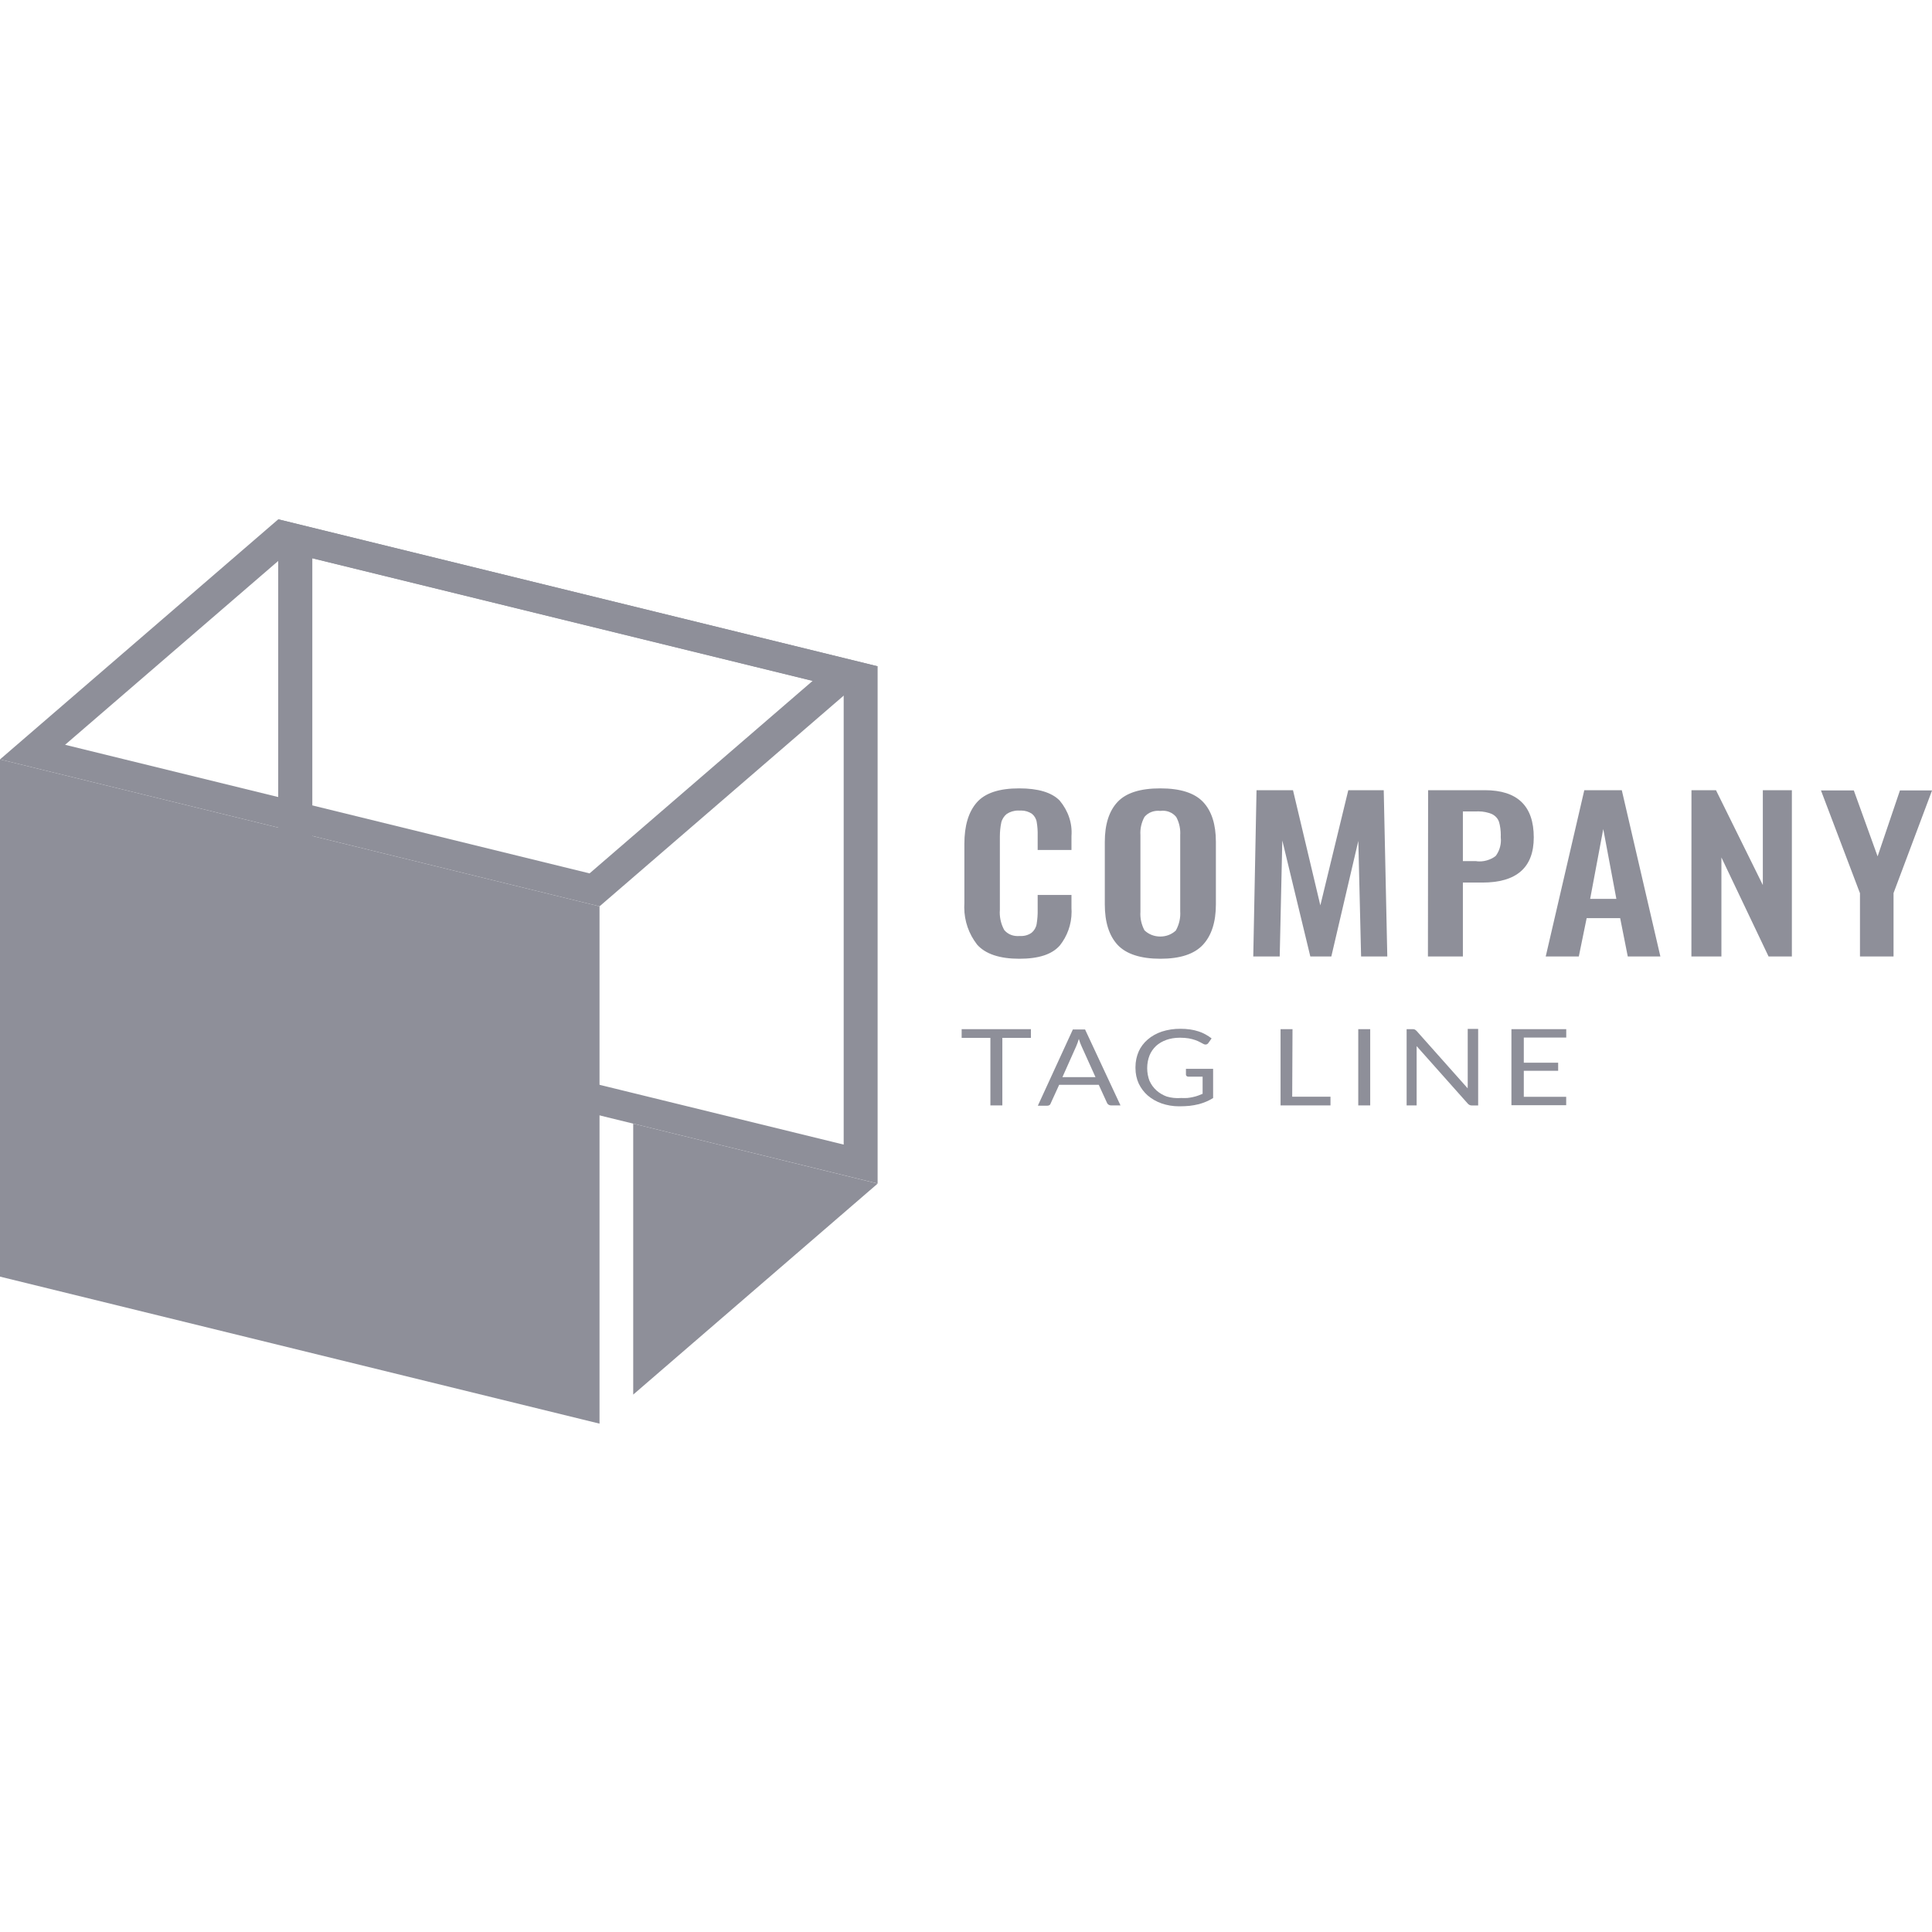
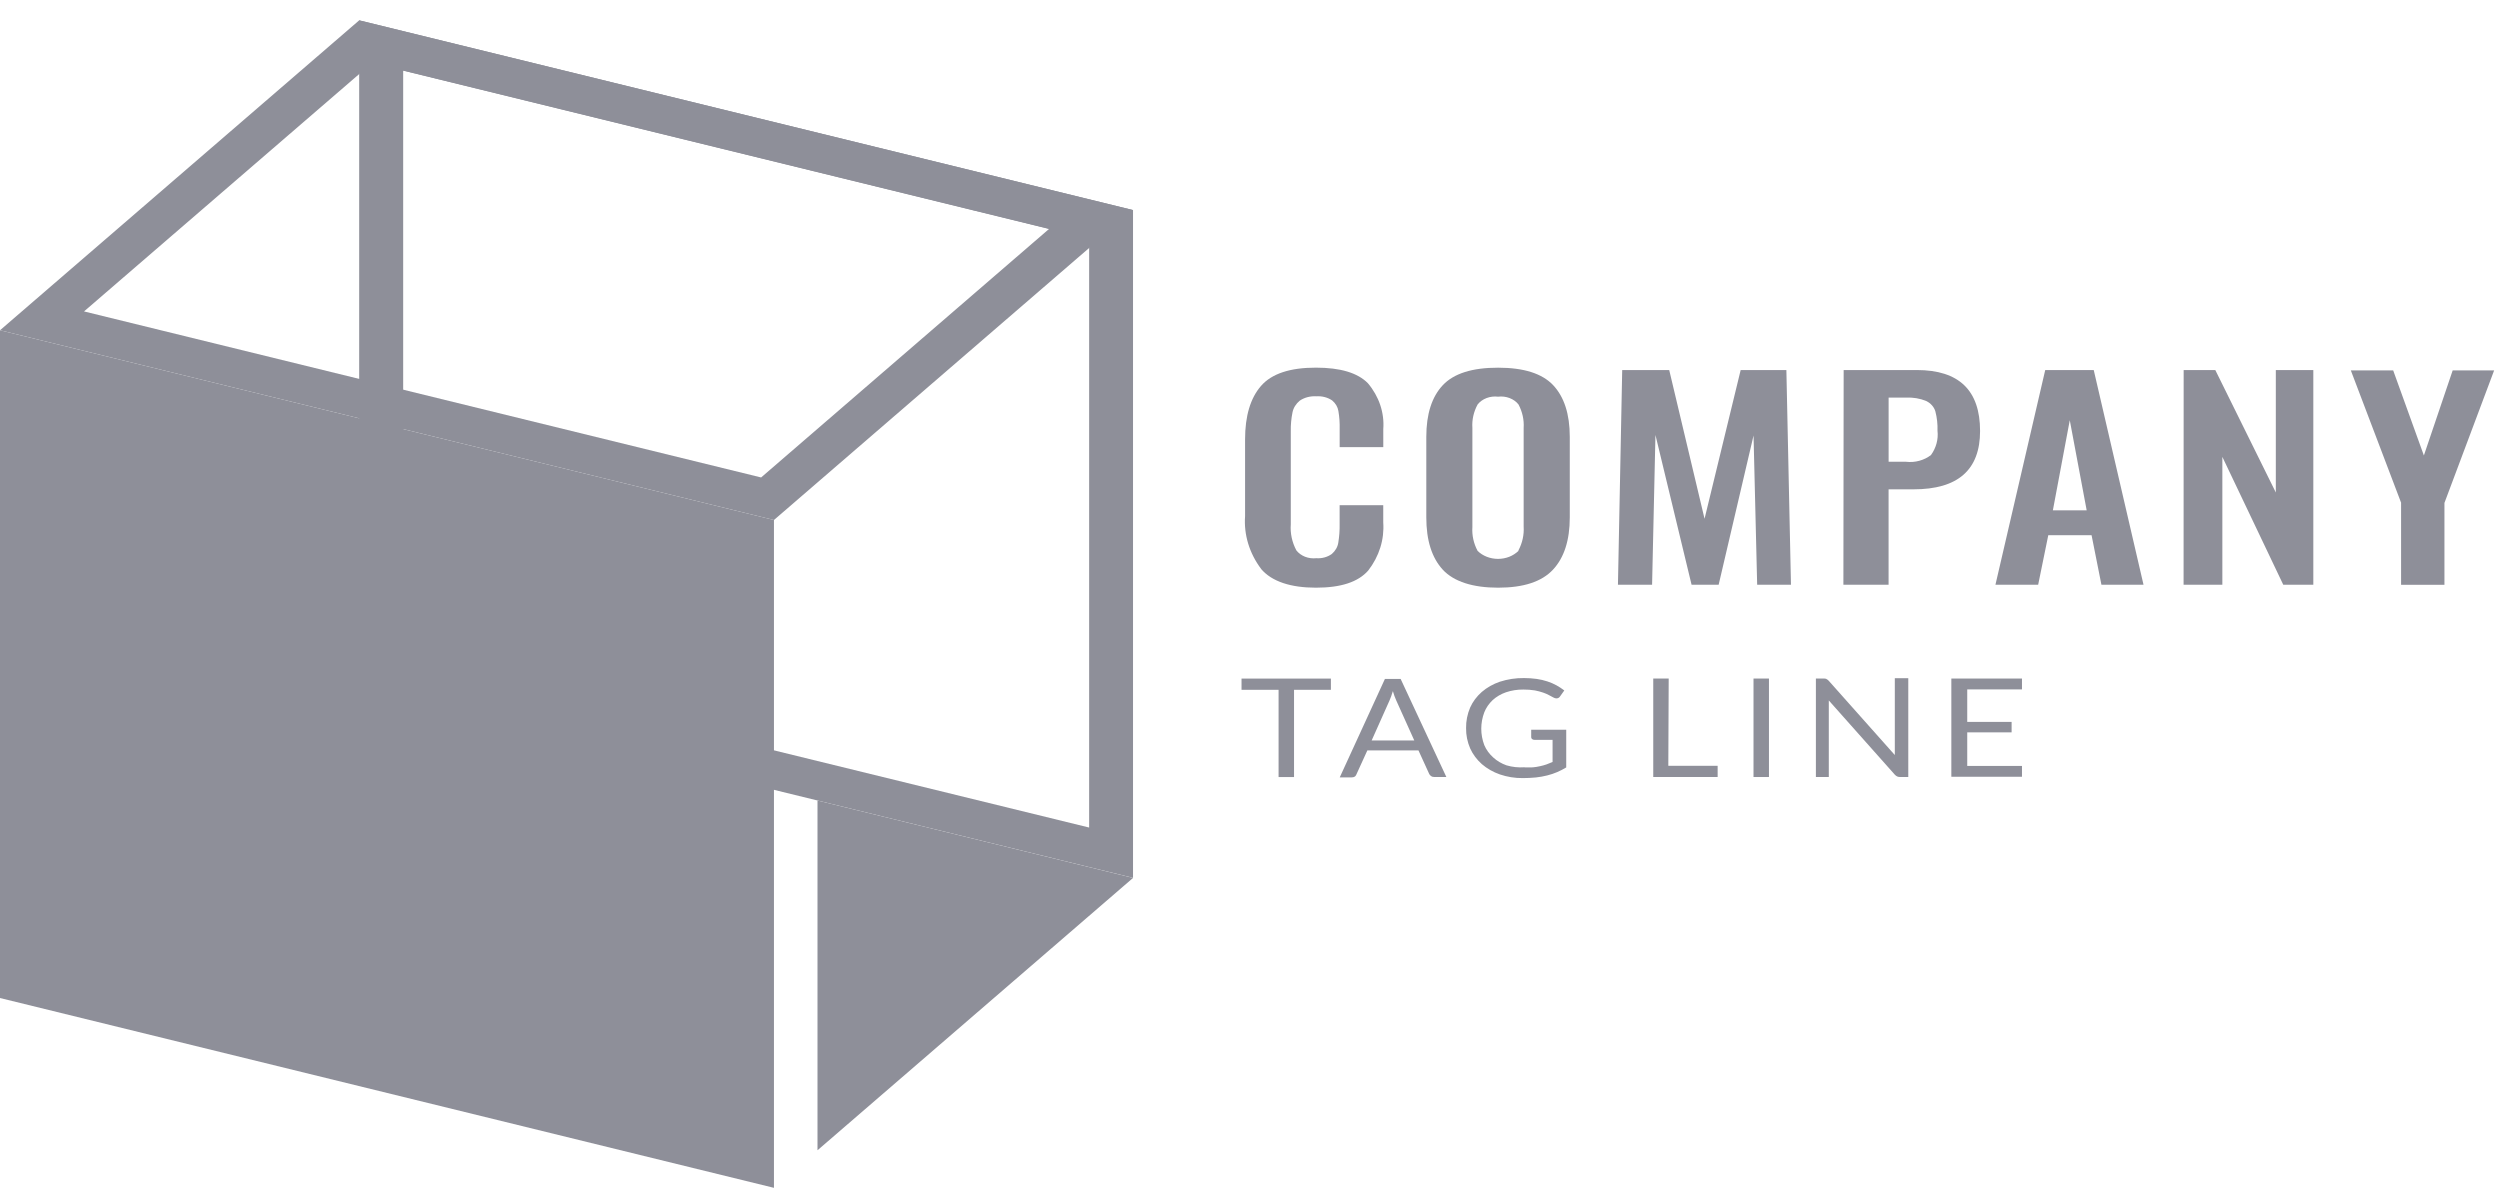
- <svg xmlns="http://www.w3.org/2000/svg" version="1.1" width="32" height="32" viewBox="0 0 32 32">
-   <path fill="#8e8f99" d="M16.18 15.64c-0.13-0.168-0.209-0.381-0.209-0.613 0-0.023 0.001-0.045 0.002-0.068l-0 0.003v-0.983c0-0.301 0.068-0.53 0.205-0.687s0.372-0.235 0.705-0.234c0.313 0 0.535 0.067 0.667 0.2 0.143 0.17 0.213 0.378 0.197 0.588v0.232h-0.56v-0.234c0.002-0.077-0.003-0.153-0.016-0.229-0.009-0.055-0.038-0.103-0.079-0.136l-0-0c-0.050-0.034-0.112-0.054-0.179-0.054-0.009 0-0.017 0-0.025 0.001l0.001-0c-0.007-0.001-0.016-0.001-0.025-0.001-0.070 0-0.136 0.021-0.19 0.057l0.001-0.001c-0.046 0.037-0.079 0.089-0.092 0.148l-0 0.002c-0.014 0.067-0.022 0.145-0.022 0.224 0 0.007 0 0.014 0 0.020v-0.001 1.193c-0.001 0.013-0.002 0.029-0.002 0.045 0 0.106 0.027 0.206 0.075 0.293l-0.002-0.003c0.029 0.036 0.067 0.064 0.11 0.081l0.002 0.001c0.045 0.017 0.095 0.024 0.145 0.019 0.072 0.005 0.143-0.014 0.198-0.054 0.043-0.036 0.073-0.086 0.083-0.144l0-0.001c0.013-0.079 0.019-0.159 0.017-0.239v-0.242h0.56v0.221c0.001 0.017 0.002 0.037 0.002 0.057 0 0.213-0.074 0.408-0.197 0.562l0.001-0.002c-0.128 0.146-0.347 0.219-0.67 0.219s-0.565-0.078-0.704-0.24zM18.511 15.65c-0.141-0.153-0.212-0.376-0.212-0.671v-1.034c0-0.292 0.071-0.513 0.212-0.663s0.378-0.225 0.709-0.224c0.329 0 0.564 0.075 0.706 0.224 0.142 0.15 0.213 0.371 0.213 0.663v1.034c0 0.292-0.072 0.516-0.215 0.67s-0.378 0.231-0.704 0.231-0.567-0.078-0.709-0.23zM19.481 15.402c0.051-0.096 0.074-0.201 0.067-0.306v-1.266c0.001-0.010 0.001-0.022 0.001-0.033 0-0.097-0.025-0.189-0.069-0.269l0.001 0.003c-0.030-0.037-0.068-0.065-0.112-0.082l-0.002-0.001c-0.032-0.013-0.070-0.020-0.11-0.020-0.013 0-0.027 0.001-0.040 0.003l0.002-0c-0.011-0.001-0.024-0.002-0.037-0.002-0.040 0-0.078 0.007-0.113 0.021l0.002-0.001c-0.046 0.017-0.085 0.046-0.115 0.082l-0 0c-0.051 0.094-0.074 0.197-0.067 0.3v1.272c-0.007 0.105 0.016 0.21 0.067 0.306 0.033 0.032 0.073 0.058 0.118 0.076 0.043 0.017 0.092 0.027 0.144 0.027s0.101-0.010 0.146-0.028l-0.003 0.001c0.045-0.018 0.085-0.044 0.118-0.076v-0.006zM20.813 13.088h0.603l0.453 1.908 0.463-1.908h0.587l0.059 2.754h-0.434l-0.046-1.914-0.447 1.914h-0.348l-0.464-1.921-0.043 1.921h-0.438l0.054-2.754zM23.654 13.088h0.939c0.541 0 0.811 0.261 0.811 0.782 0 0.499-0.285 0.749-0.854 0.748h-0.32v1.224h-0.579l0.003-2.754zM24.456 14.265c0.057 0.006 0.115 0.002 0.17-0.014s0.106-0.040 0.148-0.074c0.054-0.073 0.086-0.164 0.086-0.263 0-0.017-0.001-0.033-0.003-0.050l0 0.002c0-0.009 0.001-0.021 0.001-0.032 0-0.078-0.010-0.153-0.030-0.224l0.001 0.006c-0.009-0.029-0.024-0.055-0.043-0.076l0 0c-0.020-0.023-0.045-0.041-0.072-0.055l-0.001-0.001c-0.067-0.028-0.145-0.045-0.227-0.045-0.011 0-0.022 0-0.033 0.001l0.002-0h-0.225v0.823h0.225zM26.24 13.088h0.622l0.639 2.754h-0.54l-0.126-0.635h-0.555l-0.13 0.635h-0.548l0.639-2.754zM26.772 14.888l-0.217-1.156-0.217 1.156h0.433zM28.016 13.088h0.406l0.776 1.571v-1.571h0.481v2.754h-0.386l-0.781-1.64v1.64h-0.497l0.001-2.754zM30.806 14.792l-0.645-1.7h0.544l0.394 1.092 0.37-1.092h0.532l-0.638 1.7v1.050h-0.556v-1.050zM17.075 17.046v0.144h-0.473v1.119h-0.198v-1.119h-0.476v-0.144h1.146zM18.557 18.309h-0.153c-0.001 0-0.003 0-0.004 0-0.014 0-0.028-0.005-0.039-0.012l0 0c-0.011-0.007-0.020-0.017-0.025-0.029l-0-0-0.137-0.3h-0.656l-0.137 0.3c-0.004 0.013-0.011 0.025-0.020 0.034v0c-0.011 0.008-0.025 0.012-0.039 0.012-0.001 0-0.003-0-0.004-0h-0.153l0.58-1.263h0.202l0.587 1.258zM17.598 17.841h0.547l-0.232-0.514c-0.015-0.032-0.030-0.072-0.042-0.113l-0.002-0.006c-0.008 0.024-0.015 0.047-0.022 0.067l-0.021 0.053-0.229 0.513zM19.556 18.186c0.036 0.002 0.073 0.002 0.109 0 0.031-0.003 0.062-0.008 0.093-0.015 0.033-0.007 0.061-0.015 0.088-0.025l-0.005 0.002c0.026-0.009 0.051-0.020 0.078-0.031v-0.284h-0.232c-0.001 0-0.002 0-0.003 0-0.005 0-0.010-0.001-0.015-0.002l0 0c-0.006-0.002-0.010-0.004-0.014-0.008l0 0c-0.004-0.003-0.007-0.006-0.009-0.010l-0-0c-0.002-0.003-0.003-0.007-0.003-0.012 0-0 0-0.001 0-0.001v0-0.097h0.45v0.484c-0.070 0.044-0.152 0.079-0.238 0.102l-0.006 0.001c-0.048 0.012-0.096 0.020-0.145 0.026-0.051 0.005-0.11 0.008-0.169 0.008-0 0-0 0-0 0v0c-0.002 0-0.004 0-0.007 0-0.102 0-0.2-0.017-0.292-0.049l0.006 0.002c-0.089-0.031-0.166-0.076-0.233-0.133l0.001 0.001c-0.062-0.055-0.113-0.122-0.148-0.196l-0.002-0.004c-0.034-0.075-0.053-0.162-0.053-0.254 0-0.003 0-0.006 0-0.009v0c-0-0.002-0-0.005-0-0.008 0-0.092 0.019-0.18 0.054-0.26l-0.002 0.004c0.033-0.075 0.084-0.143 0.15-0.2s0.145-0.101 0.232-0.131c0.099-0.032 0.205-0.048 0.311-0.047 0.054 0 0.108 0.003 0.161 0.011 0.047 0.007 0.093 0.017 0.138 0.032 0.041 0.013 0.080 0.030 0.116 0.050s0.069 0.042 0.101 0.066l-0.055 0.078c-0.005 0.007-0.011 0.013-0.019 0.017l-0 0c-0.008 0.004-0.017 0.007-0.026 0.007h-0c-0.013-0-0.026-0.004-0.036-0.010l0 0c-0.023-0.011-0.042-0.021-0.060-0.032l0.003 0.002c-0.022-0.012-0.048-0.024-0.074-0.033l-0.004-0.001c-0.029-0.011-0.065-0.020-0.102-0.027l-0.005-0.001c-0.042-0.007-0.090-0.011-0.139-0.011-0.003 0-0.005 0-0.008 0h0c-0.002-0-0.004-0-0.007-0-0.078 0-0.152 0.013-0.222 0.037l0.005-0.001c-0.066 0.023-0.123 0.057-0.171 0.1l0-0c-0.048 0.046-0.085 0.099-0.108 0.157-0.025 0.063-0.039 0.135-0.039 0.211s0.014 0.148 0.040 0.215l-0.001-0.004c0.026 0.059 0.065 0.113 0.116 0.159 0.048 0.043 0.106 0.077 0.169 0.1 0.074 0.022 0.152 0.030 0.229 0.025zM21.404 18.165h0.633v0.144h-0.827v-1.263h0.198l-0.005 1.119zM22.695 18.309h-0.198v-1.263h0.198v1.263zM23.432 17.052c0.012 0.006 0.022 0.014 0.031 0.023l0 0 0.847 0.952c-0.001-0.007-0.001-0.015-0.001-0.022s0-0.016 0.001-0.023l-0 0.001v-0.941h0.173v1.268h-0.1c-0.002 0-0.004 0-0.006 0-0.013 0-0.026-0.003-0.037-0.008l0.001 0c-0.012-0.006-0.023-0.014-0.031-0.024l-0-0-0.846-0.951v0.982h-0.166v-1.263h0.103c0.011 0 0.022 0.002 0.033 0.006zM25.942 17.046v0.139h-0.703v0.417h0.569v0.134h-0.569v0.431h0.702v0.139h-0.907v-1.26h0.907zM5.173 9.246l8.801 2.156v7.556l-8.801-2.155v-7.557zM4.608 8.602v8.568l9.928 2.433v-8.567l-9.928-2.434z" />
-   <path fill="#8e8f99" d="M9.93 23.58l-9.93-2.435v-8.567l9.93 2.434v8.569z" />
-   <path fill="#8e8f99" d="M4.773 9.149l8.686 2.129-3.694 3.188-8.687-2.13 3.695-3.187zM4.608 8.602l-4.608 3.976 9.93 2.434 4.607-3.976-9.928-2.435zM10.489 23.098l4.048-3.494-4.049-0.993v4.488z" />
+ <svg xmlns="http://www.w3.org/2000/svg" version="1.1" width="67" height="32" viewBox="0 0 67 32">
+   <path fill="#8e8f99" d="M33.799 15.248c-0.316-0.42-0.467-0.917-0.431-1.417v-2.054c0-0.63 0.143-1.108 0.428-1.435s0.776-0.49 1.472-0.489c0.654 0 1.118 0.139 1.392 0.418 0.299 0.355 0.445 0.79 0.412 1.229v0.483h-1.169v-0.489c0.004-0.16-0.007-0.32-0.034-0.478-0.017-0.108-0.076-0.208-0.167-0.284-0.12-0.082-0.271-0.121-0.424-0.111-0.16-0.010-0.319 0.031-0.445 0.117-0.102 0.084-0.17 0.194-0.194 0.313-0.034 0.168-0.049 0.338-0.046 0.508v2.492c-0.018 0.24 0.033 0.481 0.15 0.7 0.058 0.074 0.139 0.133 0.233 0.17s0.199 0.050 0.302 0.039c0.15 0.011 0.298-0.030 0.414-0.113 0.095-0.082 0.157-0.188 0.174-0.303 0.027-0.165 0.039-0.332 0.036-0.499v-0.506h1.169v0.462c0.033 0.457-0.109 0.911-0.404 1.291-0.269 0.305-0.726 0.458-1.399 0.458s-1.181-0.163-1.47-0.501z" />
+   <path fill="#8e8f99" d="M38.668 15.269c-0.295-0.32-0.443-0.786-0.443-1.402v-2.16c0-0.61 0.148-1.072 0.443-1.385s0.789-0.469 1.482-0.468c0.688 0 1.179 0.156 1.474 0.468 0.295 0.313 0.446 0.775 0.446 1.385v2.16c0 0.61-0.15 1.078-0.45 1.4s-0.789 0.483-1.47 0.483-1.184-0.163-1.482-0.48zM40.694 14.751c0.106-0.2 0.154-0.42 0.14-0.639v-2.645c0.014-0.215-0.034-0.431-0.138-0.627-0.059-0.076-0.142-0.135-0.239-0.172s-0.204-0.050-0.308-0.037c-0.105-0.013-0.212 0-0.309 0.037s-0.18 0.096-0.24 0.172c-0.106 0.196-0.155 0.411-0.14 0.627v2.658c-0.015 0.22 0.033 0.439 0.14 0.639 0.068 0.067 0.152 0.121 0.247 0.158s0.197 0.056 0.3 0.056 0.206-0.019 0.3-0.056c0.094-0.037 0.178-0.091 0.247-0.158v-0.012z" />
+   <path fill="#8e8f99" d="M43.476 9.917h1.259l0.947 3.986 0.968-3.986h1.225l0.123 5.753h-0.906l-0.097-3.998-0.935 3.998h-0.726l-0.968-4.013-0.090 4.013h-0.915l0.114-5.753z" />
+   <path fill="#8e8f99" d="M49.41 9.917h1.961c1.13 0 1.695 0.544 1.695 1.634 0 1.043-0.595 1.564-1.784 1.563h-0.668v2.557h-1.211l0.007-5.753zM51.085 12.376c0.12 0.013 0.241 0.004 0.356-0.028s0.221-0.084 0.31-0.154c0.139-0.194 0.2-0.422 0.174-0.65 0.006-0.175-0.013-0.351-0.058-0.522-0.017-0.057-0.048-0.111-0.089-0.158s-0.094-0.086-0.153-0.116c-0.168-0.070-0.354-0.101-0.54-0.092h-0.47v1.719h0.47z" />
+   <path fill="#8e8f99" d="M54.812 9.917h1.3l1.334 5.753h-1.128l-0.264-1.327h-1.16l-0.271 1.327h-1.145l1.334-5.753zM55.923 13.677l-0.453-2.415-0.453 2.415h0.906z" />
+   <path fill="#8e8f99" d="M58.523 9.917h0.847l1.622 3.282v-3.282h1.005v5.753h-0.806l-1.632-3.426v3.426h-1.039l0.002-5.753z" />
+   <path fill="#8e8f99" d="M64.351 13.477l-1.349-3.551h1.135l0.823 2.281 0.772-2.281h1.111l-1.332 3.552v2.194h-1.162v-2.194z" />
+   <path fill="#8e8f99" d="M35.668 18.186v0.301h-0.988v2.338h-0.414v-2.338h-0.993v-0.301h2.395z" />
+   <path fill="#8e8f99" d="M38.764 20.824h-0.32c-0.032 0.002-0.065-0.007-0.090-0.025-0.024-0.015-0.043-0.036-0.053-0.061l-0.286-0.627h-1.37l-0.286 0.627c-0.008 0.026-0.023 0.050-0.044 0.071-0.025 0.017-0.057 0.026-0.090 0.025h-0.32l1.211-2.639h0.421l1.225 2.628zM36.76 19.845h1.143l-0.484-1.074c-0.036-0.081-0.066-0.164-0.090-0.249-0.017 0.050-0.031 0.098-0.046 0.14l-0.044 0.111-0.479 1.072z" />
+   <path fill="#8e8f99" d="M40.851 20.565c0.076 0.003 0.152 0.003 0.228 0 0.066-0.006 0.13-0.016 0.194-0.031 0.059-0.012 0.118-0.029 0.174-0.048 0.053-0.019 0.107-0.042 0.162-0.065v-0.593h-0.484c-0.012 0.001-0.024-0.001-0.035-0.005s-0.021-0.009-0.030-0.016c-0.008-0.006-0.014-0.013-0.018-0.022s-0.006-0.017-0.006-0.026v-0.203h0.939v1.011c-0.077 0.047-0.158 0.089-0.242 0.125-0.086 0.037-0.176 0.067-0.269 0.090-0.099 0.025-0.2 0.043-0.303 0.054-0.117 0.011-0.235 0.017-0.353 0.017-0.209 0.002-0.416-0.032-0.61-0.098-0.181-0.063-0.346-0.157-0.484-0.276-0.135-0.12-0.241-0.262-0.312-0.418-0.076-0.175-0.114-0.361-0.111-0.547-0.003-0.188 0.034-0.375 0.109-0.552 0.070-0.156 0.176-0.299 0.312-0.418 0.138-0.119 0.303-0.212 0.484-0.274 0.207-0.067 0.427-0.101 0.649-0.098 0.113-0 0.225 0.008 0.337 0.023 0.098 0.014 0.195 0.036 0.288 0.067 0.085 0.027 0.166 0.063 0.242 0.104 0.074 0.041 0.145 0.087 0.211 0.138l-0.116 0.163c-0.009 0.015-0.023 0.027-0.039 0.036s-0.036 0.014-0.055 0.014c-0.027-0.001-0.053-0.008-0.075-0.021-0.036-0.017-0.075-0.038-0.119-0.063-0.051-0.028-0.106-0.052-0.162-0.071-0.072-0.025-0.147-0.044-0.223-0.059-0.101-0.016-0.204-0.024-0.307-0.023-0.16-0.002-0.318 0.023-0.467 0.073-0.135 0.047-0.256 0.118-0.356 0.209-0.1 0.095-0.177 0.206-0.225 0.328-0.108 0.286-0.108 0.594 0 0.88 0.053 0.124 0.135 0.237 0.242 0.332 0.099 0.091 0.22 0.162 0.353 0.209 0.154 0.046 0.317 0.063 0.479 0.052v0z" />
+   <path fill="#8e8f99" d="M44.711 20.523h1.322v0.301h-1.726v-2.639h0.414l-0.010 2.338z" />
+   <path fill="#8e8f99" d="M47.408 20.824h-0.414v-2.639h0.414v2.639z" />
+   <path fill="#8e8f99" d="M48.948 18.198c0.025 0.012 0.046 0.028 0.063 0.048l1.77 1.989c-0.002-0.031-0.002-0.063 0-0.094 0-0.029 0-0.059 0-0.086v-1.88h0.361v2.649h-0.208c-0.031 0.002-0.062-0.003-0.090-0.015-0.025-0.013-0.047-0.030-0.065-0.050l-1.767-1.987c0 0.031 0 0.061 0 0.090s0 0.056 0 0.081v1.88h-0.346v-2.639h0.215c0.023 0 0.046 0.004 0.068 0.012v0z" />
+   <path fill="#8e8f99" d="M54.189 18.186v0.29h-1.467v0.871h1.189v0.28h-1.189v0.9h1.467v0.29h-1.893v-2.632h1.893z" />
+   <path fill="#8e8f99" d="M10.805 1.891l18.384 4.504v15.783l-18.384-4.502v-15.786zM9.626 0.545v17.898l20.739 5.083v-17.896l-20.739-5.085z" />
+   <path fill="#8e8f99" d="M20.742 31.834l-20.742-5.087v-17.896l20.742 5.085v17.898z" />
+   <path fill="#8e8f99" d="M9.97 1.688l18.144 4.448-7.716 6.66-18.146-4.45 7.718-6.658zM9.626 0.545l-9.626 8.306 20.742 5.085 9.624-8.306-20.739-5.085z" />
+   <path fill="#8e8f99" d="M21.909 30.827l8.457-7.299-8.457-2.074v9.374z" />
</svg>
